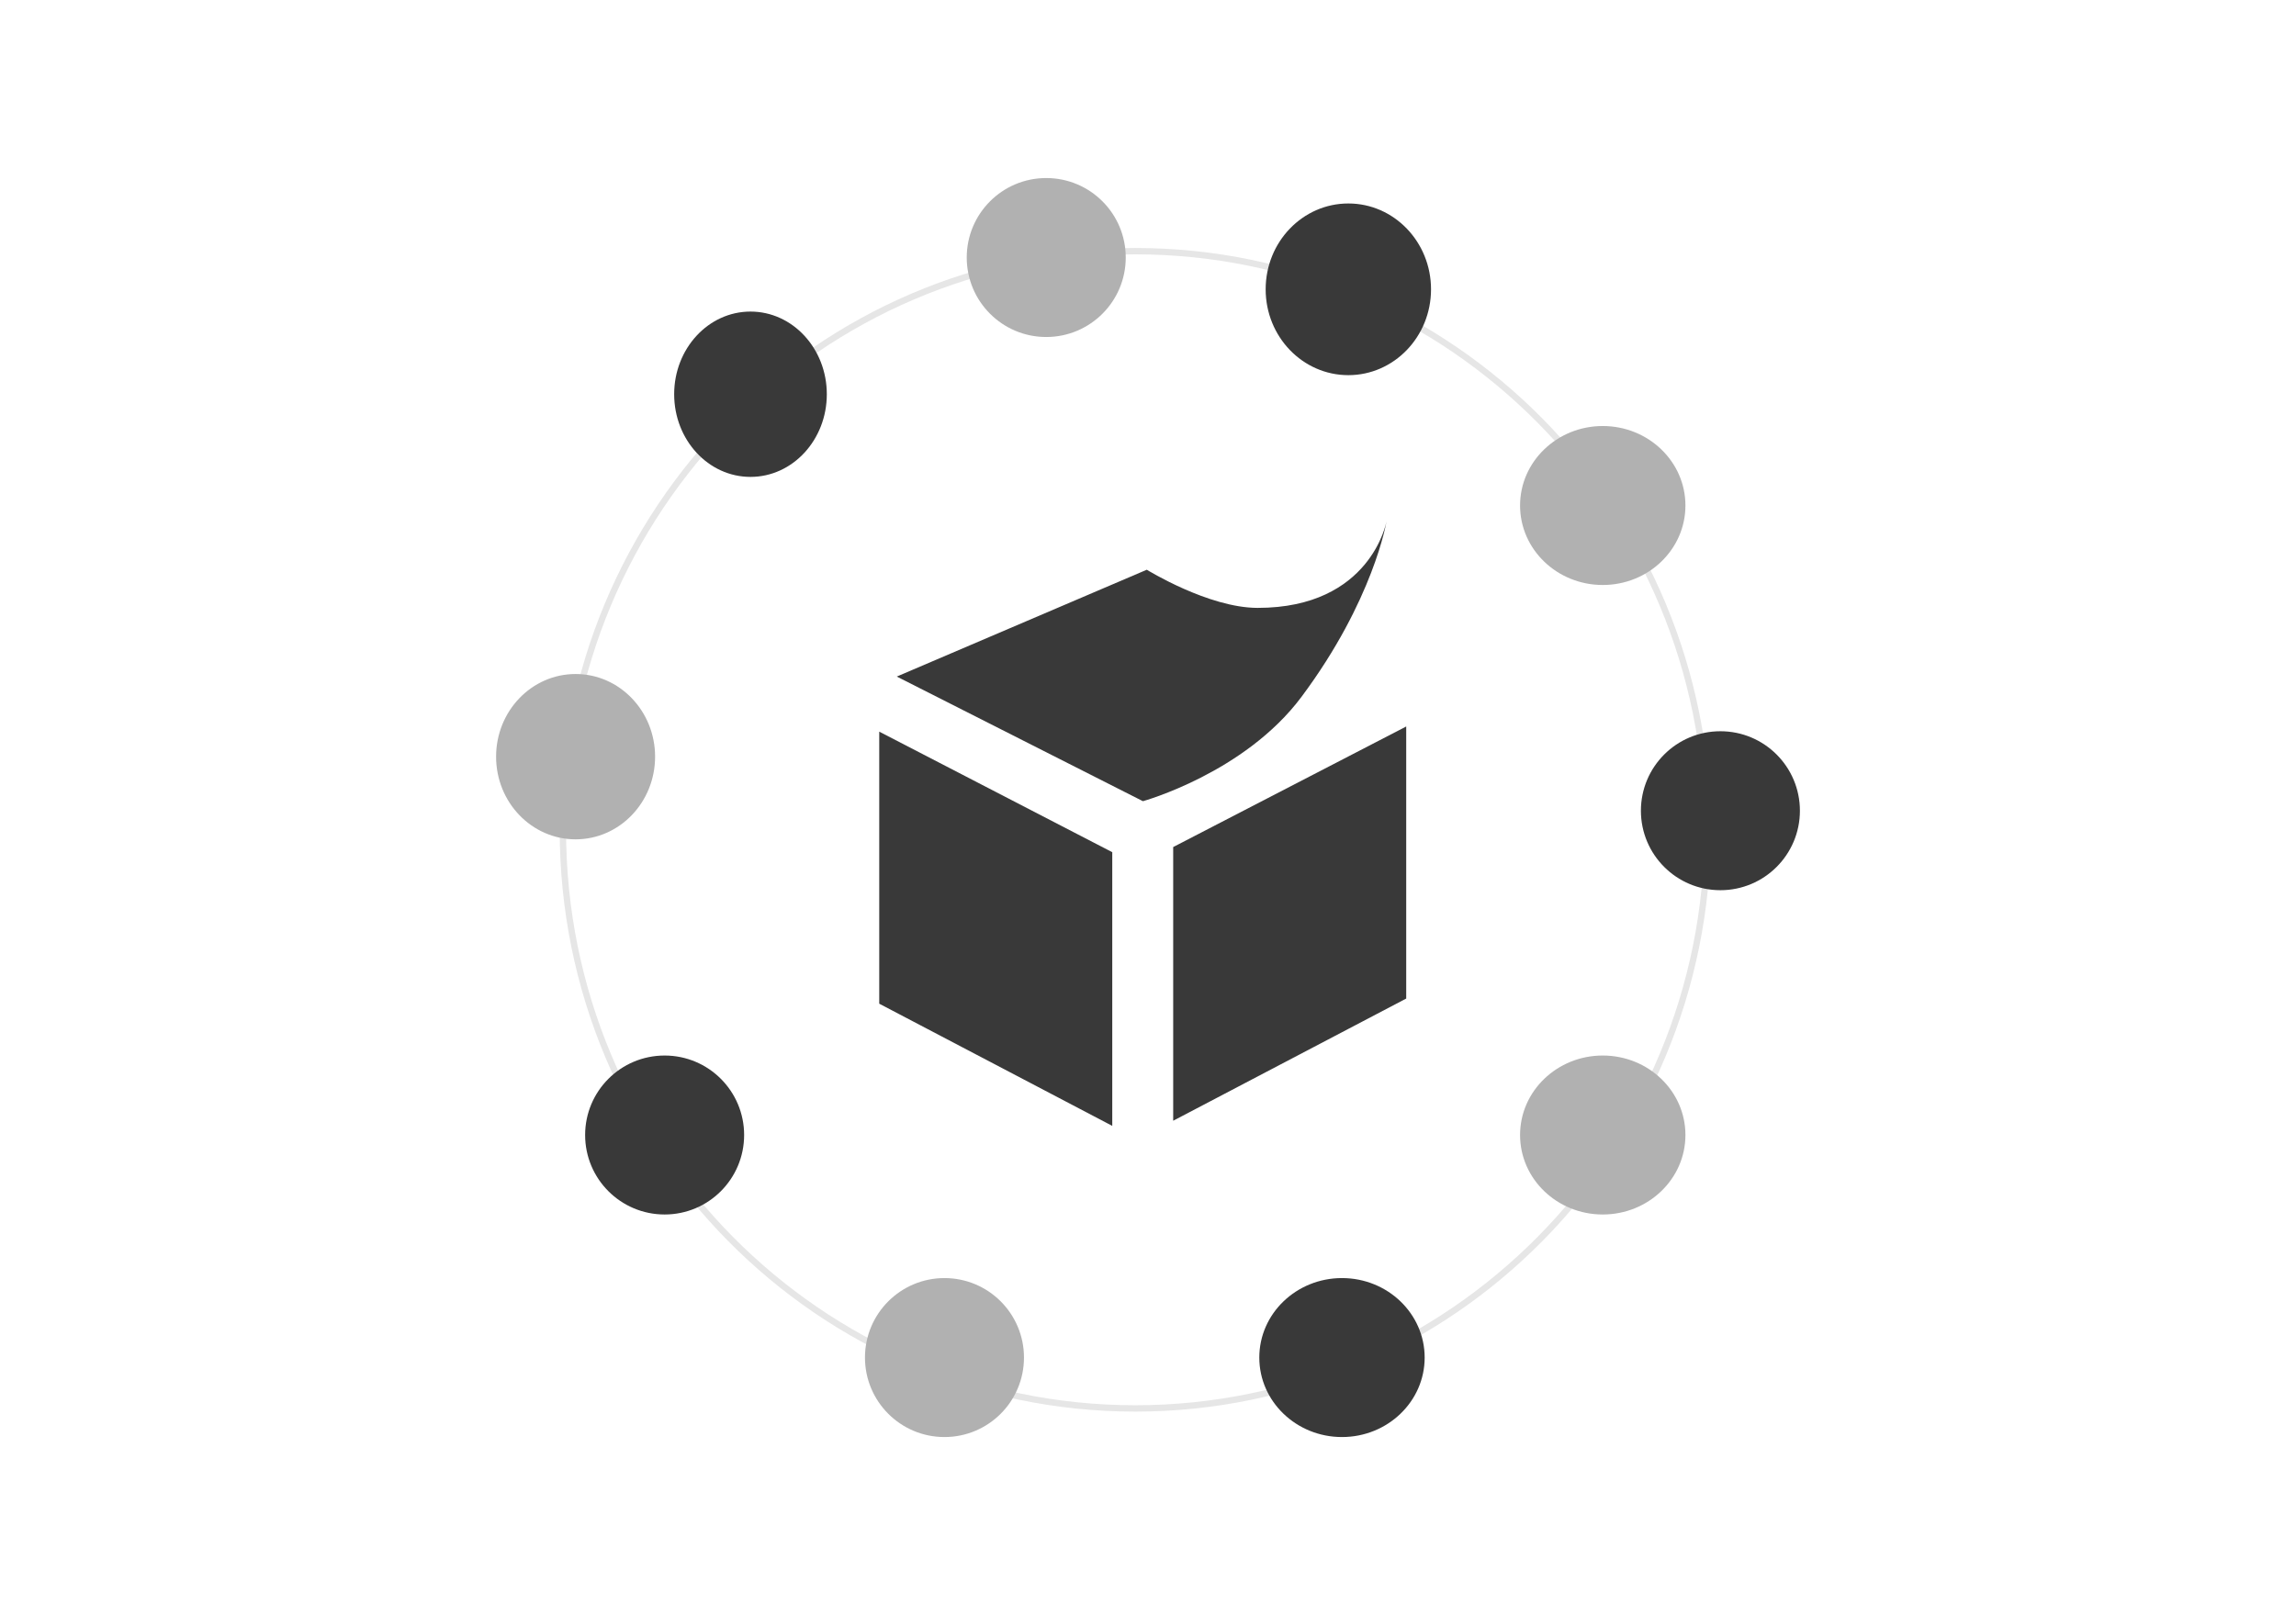
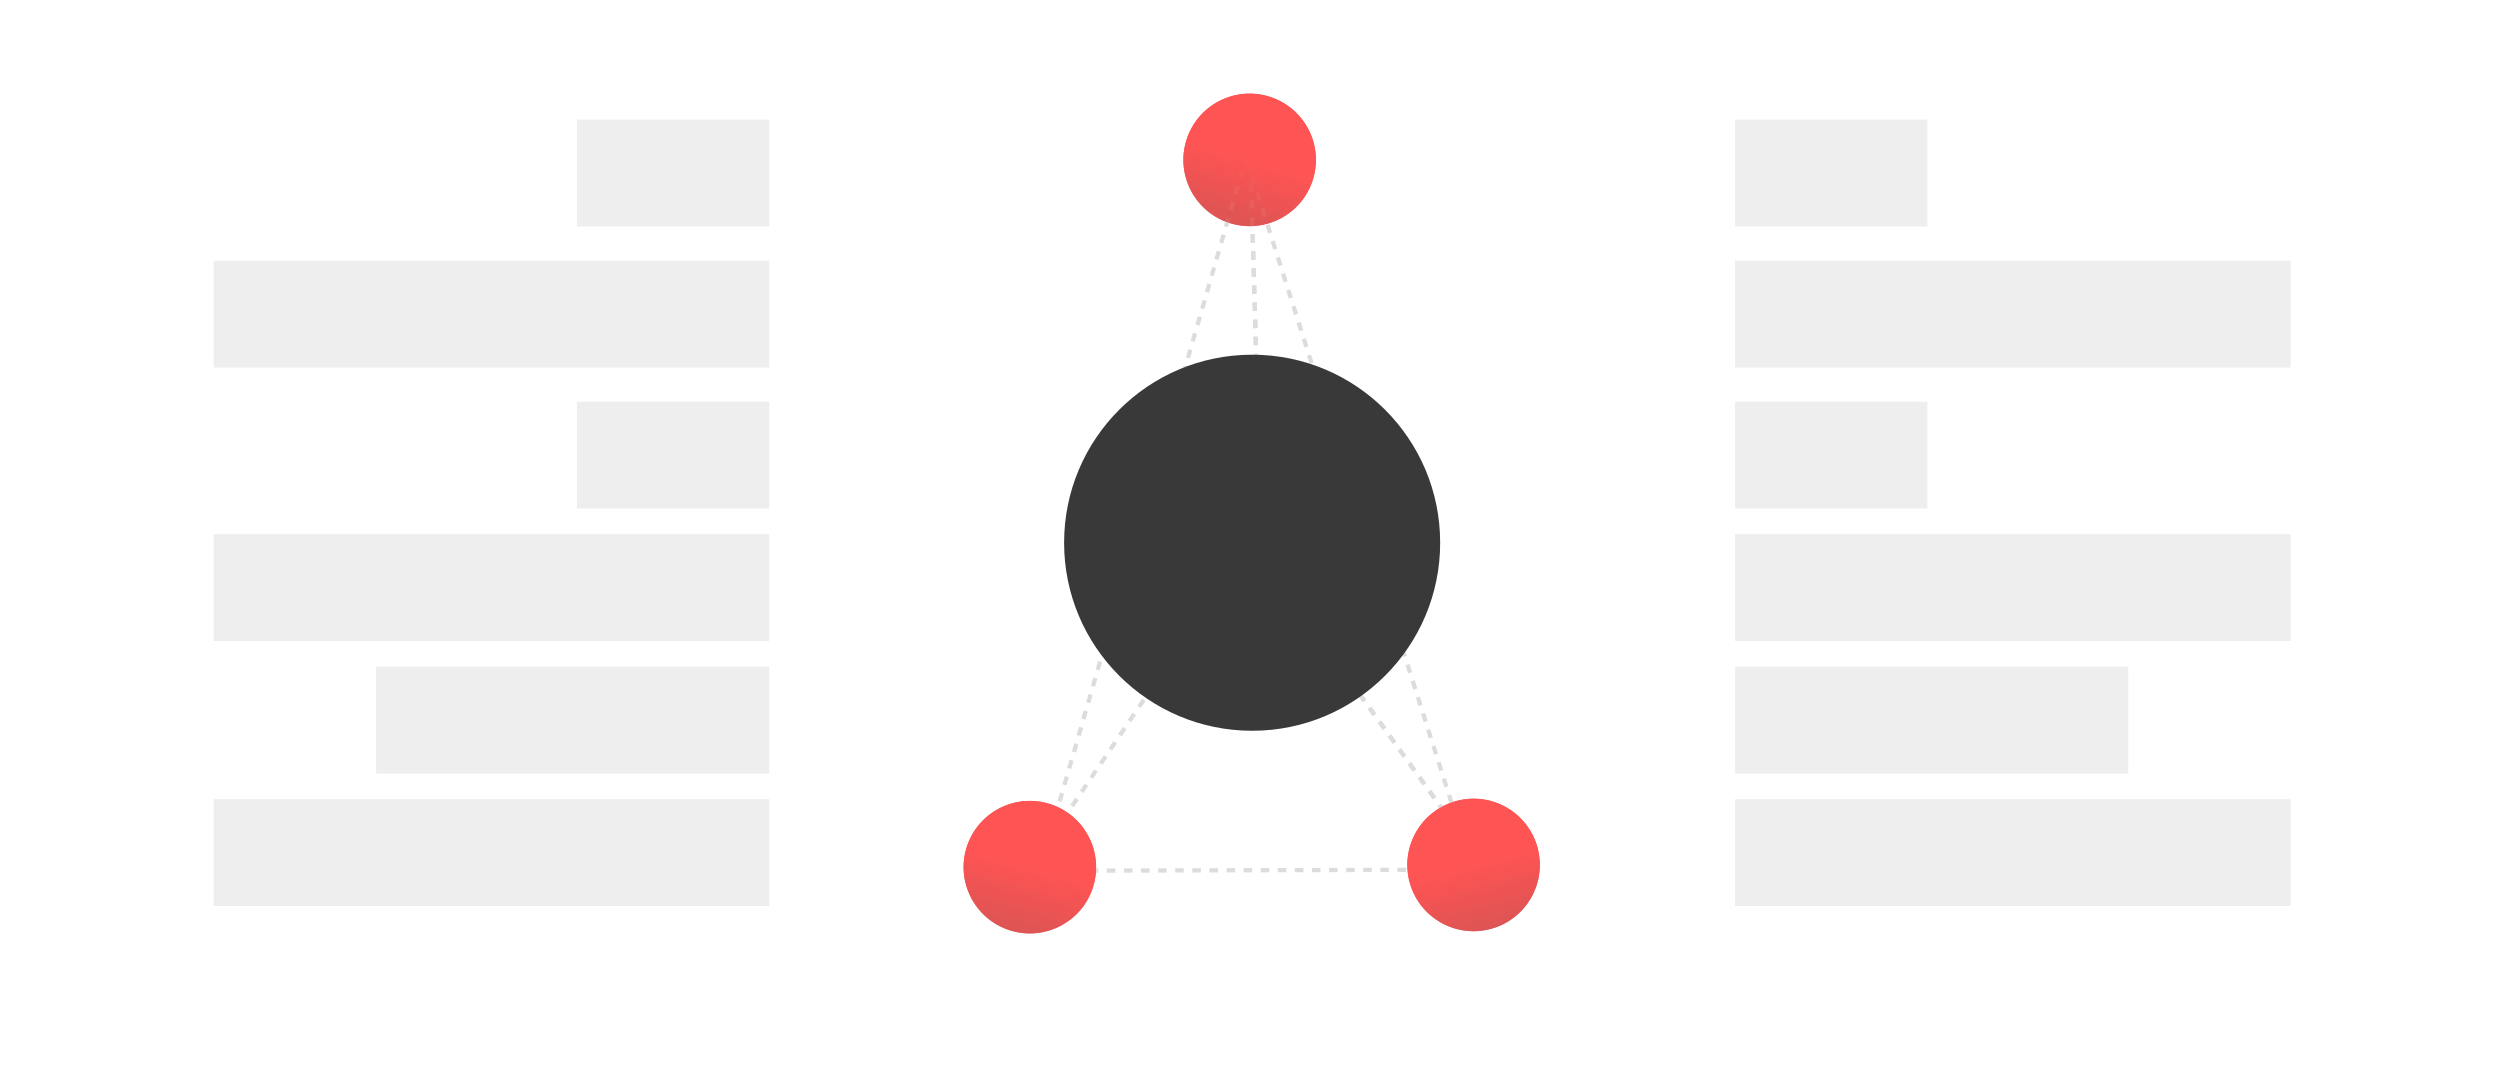
- <svg xmlns="http://www.w3.org/2000/svg" width="361" height="254" viewBox="0 0 361 254" fill="none">
-   <path d="M268.5 130.5C268.5 180.763 228.2 221.5 178.5 221.5C128.8 221.5 88.5 180.763 88.5 130.5C88.5 80.237 128.8 39.5 178.5 39.5C228.2 39.5 268.5 80.237 268.5 130.5Z" stroke="#E6E6E6" />
-   <path d="M180.311 89.6C180.311 89.6 190.015 95.6 197.737 95.6C215.568 95.6 218 82 218 82C218 82 215.974 94.4 204.626 109.6C195.679 121.584 179.702 126 179.702 126L141 106.4L180.311 89.6Z" fill="#393939" />
-   <path d="M138.243 115.063L174.881 134.022L174.881 177.064L138.243 157.848L138.243 115.063Z" fill="#393939" />
-   <path d="M221.099 114.254L184.461 133.213L184.461 176.255L221.099 157.04L221.099 114.254Z" fill="#393939" />
-   <ellipse cx="118" cy="62" rx="12" ry="13" fill="#393939" />
-   <ellipse cx="90.5" cy="119" rx="12.5" ry="13" fill="#B1B1B1" />
-   <circle cx="104.5" cy="178.5" r="12.5" fill="#393939" />
-   <circle cx="148.5" cy="213.5" r="12.5" fill="#B1B1B1" />
-   <ellipse cx="211" cy="213.5" rx="13" ry="12.5" fill="#393939" />
-   <ellipse cx="252" cy="178.5" rx="13" ry="12.5" fill="#B1B1B1" />
-   <circle cx="270.5" cy="127.5" r="12.5" fill="#393939" />
-   <ellipse cx="252" cy="79.5" rx="13" ry="12.5" fill="#B1B1B1" />
-   <ellipse cx="212" cy="45.5" rx="13" ry="13.5" fill="#393939" />
-   <circle cx="164.5" cy="40.5" r="12.5" fill="#B1B1B1" />
+ <svg xmlns="http://www.w3.org/2000/svg" width="585" height="254" viewBox="0 0 585 254" fill="none">
+   <line y1="-0.5" x2="92.027" y2="-0.5" transform="matrix(-0.0293204 -0.99957 -0.99957 0.0293204 294.786 128.777)" stroke="#DCDCDC" stroke-dasharray="2 2" />
+   <circle r="15.5" transform="matrix(-0.954525 -0.298132 -0.298132 0.954525 292.416 37.4162)" fill="url(#paint0_linear)" />
+   <line x1="292.406" y1="126.708" x2="346.798" y2="202.202" stroke="#DCDCDC" stroke-dasharray="2 2" />
+   <line x1="292.281" y1="127.28" x2="240.786" y2="203.551" stroke="#DCDCDC" stroke-dasharray="2 2" />
+   <line x1="345.001" y1="203.5" x2="240.372" y2="203.771" stroke="#DCDCDC" stroke-dasharray="2 2" />
+   <circle r="15.5" transform="matrix(-0.965926 -0.258819 -0.258819 0.965926 240.984 202.917)" fill="url(#paint1_linear)" />
+   <circle r="15.5" transform="matrix(-0.965926 0.258819 0.258819 0.965926 344.815 202.4)" fill="url(#paint2_linear)" />
+   <line y1="-0.5" x2="92.027" y2="-0.5" transform="matrix(-0.0293204 -0.99957 -0.99957 0.0293204 294.786 128.777)" stroke="#DCDCDC" stroke-dasharray="2 2" />
+   <line x1="243.52" y1="202.861" x2="291.608" y2="36.651" stroke="#DCDCDC" stroke-dasharray="2 2" />
+   <line x1="344.524" y1="203.152" x2="291.612" y2="36.941" stroke="#DCDCDC" stroke-dasharray="2 2" />
+   <circle r="11" transform="matrix(-1 0 0 1 293 127)" fill="#393939" />
+   <line x1="292.406" y1="126.708" x2="346.798" y2="202.202" stroke="#DCDCDC" stroke-dasharray="2 2" />
+   <circle r="15.5" transform="matrix(-0.954525 -0.298132 -0.298132 0.954525 292.416 37.4162)" fill="url(#paint3_linear)" />
+   <circle r="15.5" transform="matrix(-0.965926 -0.258819 -0.258819 0.965926 240.984 202.917)" fill="url(#paint4_linear)" />
+   <circle r="15.5" transform="matrix(-0.965926 0.258819 0.258819 0.965926 344.815 202.4)" fill="url(#paint5_linear)" />
+   <circle r="44" transform="matrix(-1 0 0 1 293 127)" fill="#393939" />
+   <rect x="50" y="187" width="130" height="25" fill="#EEEEEE" />
+   <rect x="88" y="156" width="92" height="25" fill="#EEEEEE" />
+   <rect x="50" y="125" width="130" height="25" fill="#EEEEEE" />
+   <rect x="50" y="61" width="130" height="25" fill="#EEEEEE" />
+   <rect x="135" y="94" width="45" height="25" fill="#EEEEEE" />
+   <rect x="135" y="28" width="45" height="25" fill="#EEEEEE" />
+   <rect width="130" height="25" transform="matrix(-1 0 0 1 536 187)" fill="#EEEEEE" />
+   <rect width="92" height="25" transform="matrix(-1 0 0 1 498 156)" fill="#EEEEEE" />
+   <rect width="130" height="25" transform="matrix(-1 0 0 1 536 125)" fill="#EEEEEE" />
+   <rect width="130" height="25" transform="matrix(-1 0 0 1 536 61)" fill="#EEEEEE" />
+   <rect width="45" height="25" transform="matrix(-1 0 0 1 451 94)" fill="#EEEEEE" />
+   <rect width="45" height="25" transform="matrix(-1 0 0 1 451 28)" fill="#EEEEEE" />
+   <defs>
+     <linearGradient id="paint0_linear" x1="15.5" y1="0" x2="15.5" y2="31" gradientUnits="userSpaceOnUse">
+       <stop stop-color="#FF5454" />
+       <stop offset="1" stop-color="#BA4F4F" stop-opacity="0.74" />
+     </linearGradient>
+     <linearGradient id="paint1_linear" x1="15.5" y1="0" x2="15.5" y2="31" gradientUnits="userSpaceOnUse">
+       <stop stop-color="#FF5454" />
+       <stop offset="1" stop-color="#BA4F4F" stop-opacity="0.74" />
+     </linearGradient>
+     <linearGradient id="paint2_linear" x1="15.5" y1="0" x2="15.5" y2="31" gradientUnits="userSpaceOnUse">
+       <stop stop-color="#FF5454" />
+       <stop offset="1" stop-color="#BA4F4F" stop-opacity="0.74" />
+     </linearGradient>
+     <linearGradient id="paint3_linear" x1="15.5" y1="0" x2="15.5" y2="31" gradientUnits="userSpaceOnUse">
+       <stop stop-color="#FF5454" />
+       <stop offset="1" stop-color="#BA4F4F" stop-opacity="0.74" />
+     </linearGradient>
+     <linearGradient id="paint4_linear" x1="15.5" y1="0" x2="15.5" y2="31" gradientUnits="userSpaceOnUse">
+       <stop stop-color="#FF5454" />
+       <stop offset="1" stop-color="#BA4F4F" stop-opacity="0.74" />
+     </linearGradient>
+     <linearGradient id="paint5_linear" x1="15.5" y1="0" x2="15.5" y2="31" gradientUnits="userSpaceOnUse">
+       <stop stop-color="#FF5454" />
+       <stop offset="1" stop-color="#BA4F4F" stop-opacity="0.74" />
+     </linearGradient>
+   </defs>
</svg>
